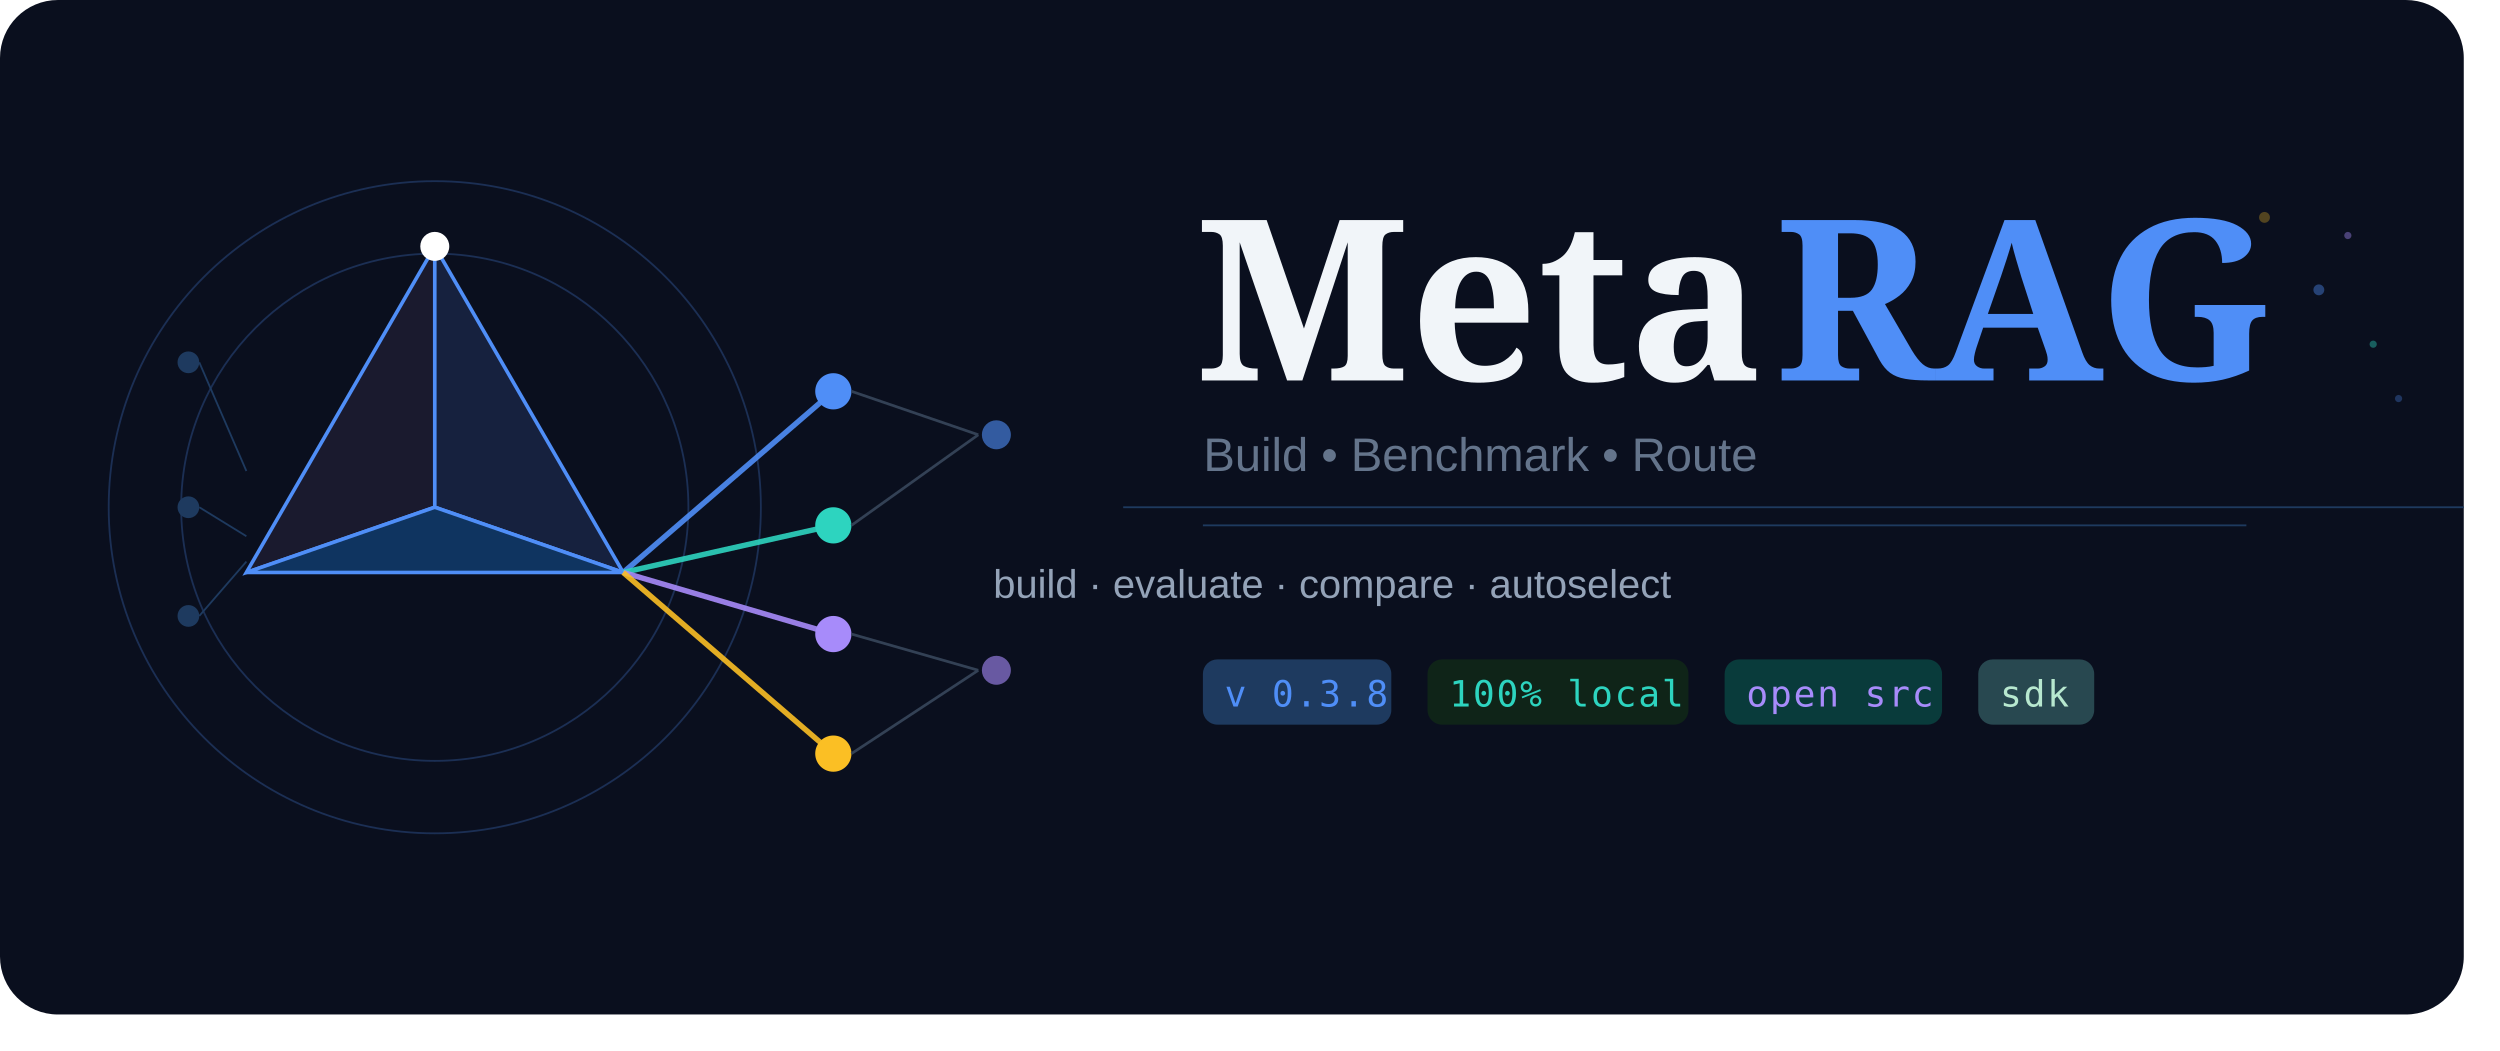
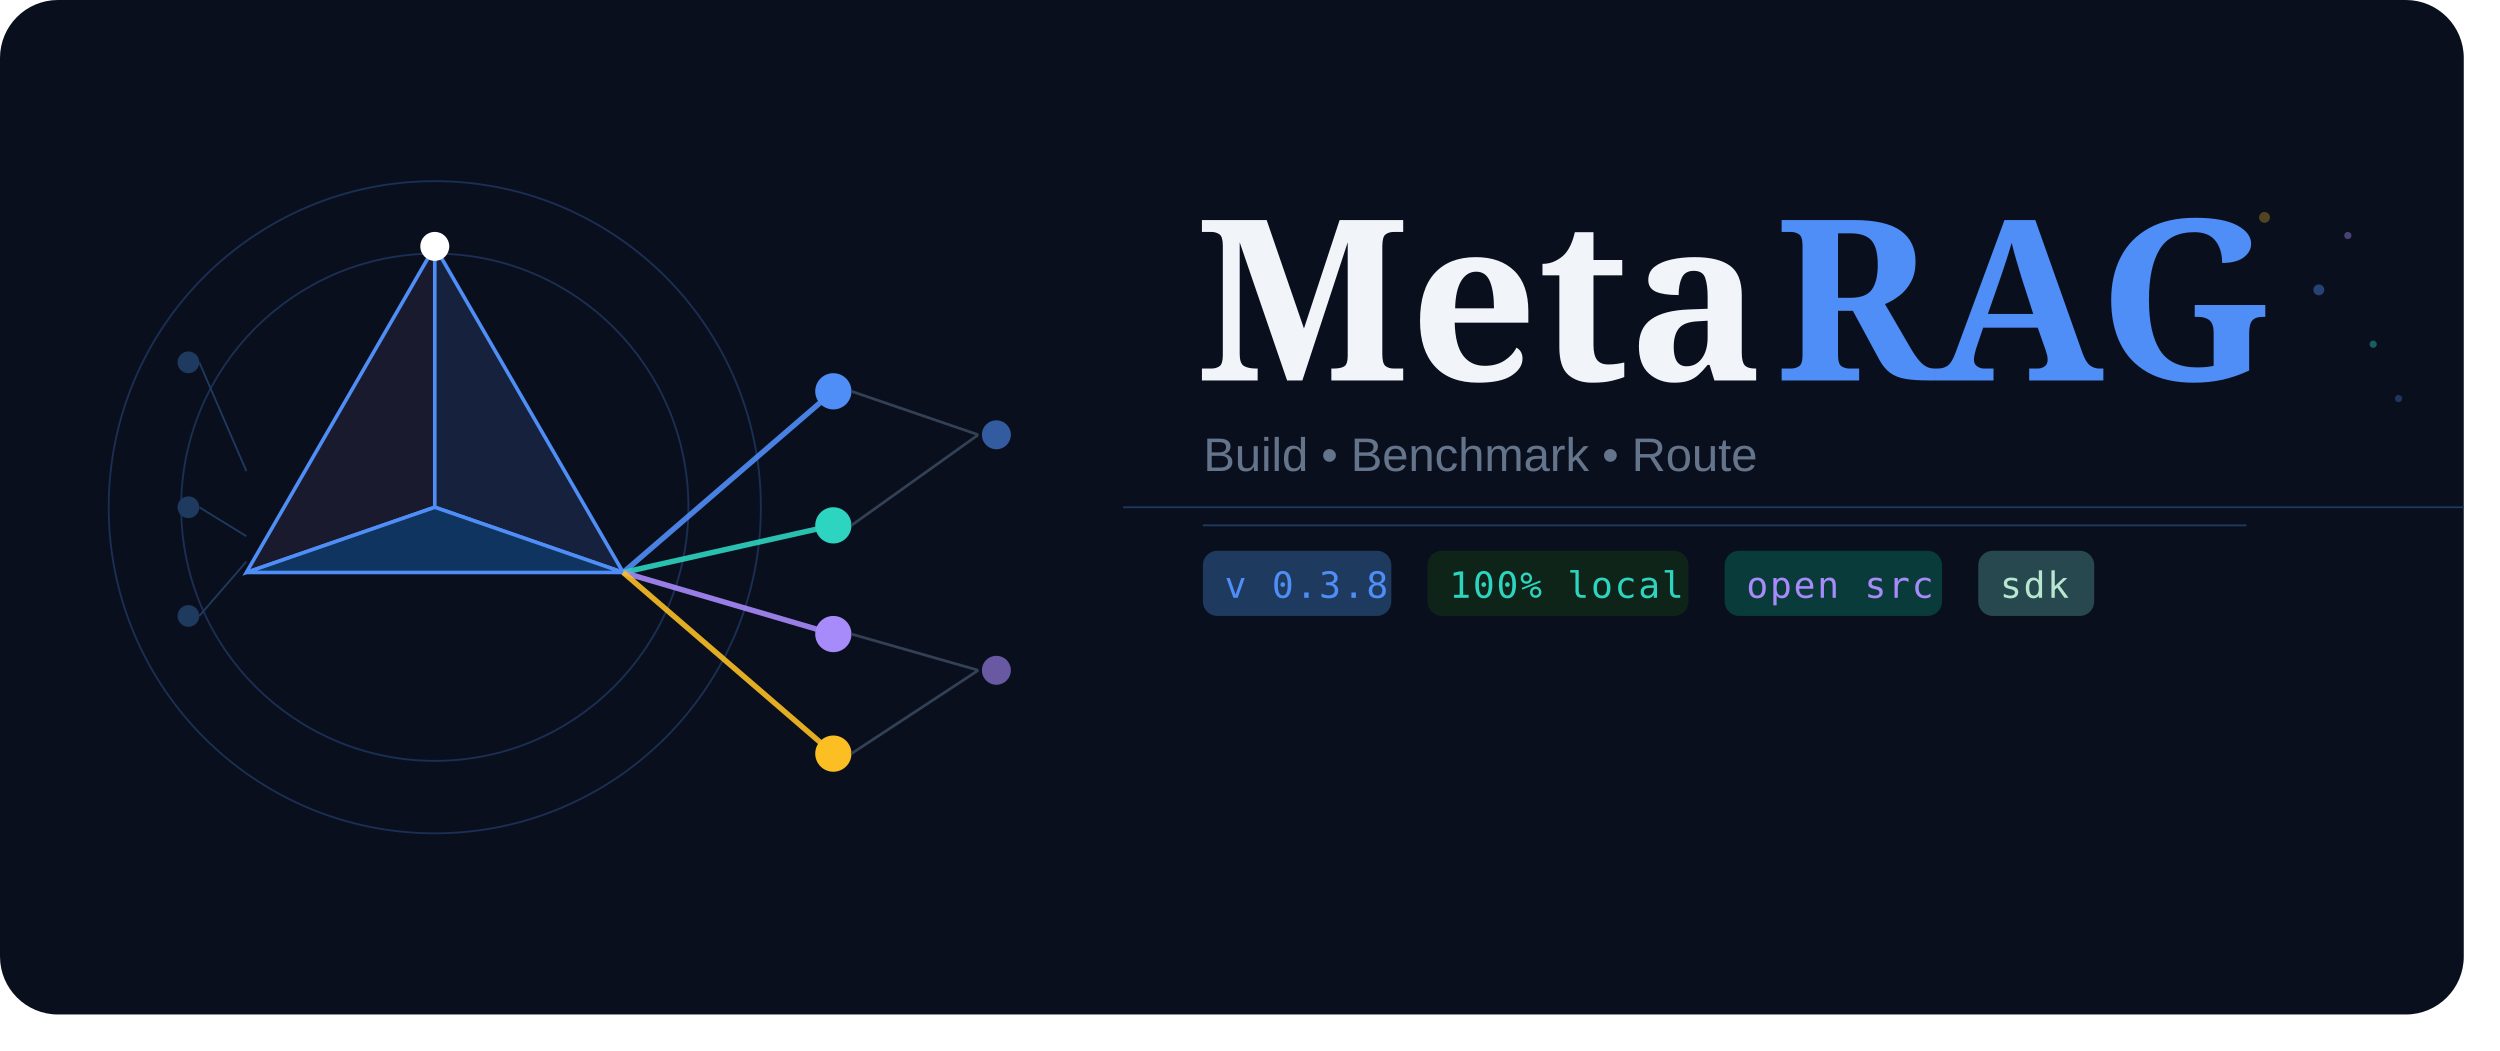
<svg xmlns="http://www.w3.org/2000/svg" width="100%" viewBox="0 0 690 290" role="img" style="">
  <defs>
    <marker id="arrow" viewBox="0 0 10 10" refX="8" refY="5" markerWidth="6" markerHeight="6" orient="auto-start-reverse">
      <path d="M2 1L8 5L2 9" fill="none" stroke="context-stroke" stroke-width="1.5" stroke-linecap="round" stroke-linejoin="round" />
    </marker>
  </defs>
  <rect width="680" height="280" fill="#0a0f1e" rx="16" style="fill:rgb(10, 15, 30);stroke:none;color:rgb(255, 255, 255);stroke-width:1px;stroke-linecap:butt;stroke-linejoin:miter;opacity:1;font-family:&quot;Anthropic Sans&quot;, -apple-system, BlinkMacSystemFont, &quot;Segoe UI&quot;, sans-serif;font-size:16px;font-weight:400;text-anchor:start;dominant-baseline:auto" />
  <circle cx="120" cy="140" r="90" style="fill:none;stroke:rgb(79, 142, 247);color:rgb(255, 255, 255);stroke-width:0.5px;stroke-linecap:butt;stroke-linejoin:miter;opacity:0.25;font-family:&quot;Anthropic Sans&quot;, -apple-system, BlinkMacSystemFont, &quot;Segoe UI&quot;, sans-serif;font-size:16px;font-weight:400;text-anchor:start;dominant-baseline:auto" />
  <circle cx="120" cy="140" r="70" style="fill:none;stroke:rgb(79, 142, 247);color:rgb(255, 255, 255);stroke-width:0.5px;stroke-linecap:butt;stroke-linejoin:miter;opacity:0.25;font-family:&quot;Anthropic Sans&quot;, -apple-system, BlinkMacSystemFont, &quot;Segoe UI&quot;, sans-serif;font-size:16px;font-weight:400;text-anchor:start;dominant-baseline:auto" />
  <polygon points="120,68 68,158 120,140" style="fill:rgb(26, 26, 46);stroke:rgb(79, 142, 247);color:rgb(255, 255, 255);stroke-width:1px;stroke-linecap:butt;stroke-linejoin:miter;opacity:1;font-family:&quot;Anthropic Sans&quot;, -apple-system, BlinkMacSystemFont, &quot;Segoe UI&quot;, sans-serif;font-size:16px;font-weight:400;text-anchor:start;dominant-baseline:auto" />
  <polygon points="120,68 172,158 120,140" style="fill:rgb(22, 33, 62);stroke:rgb(79, 142, 247);color:rgb(255, 255, 255);stroke-width:1px;stroke-linecap:butt;stroke-linejoin:miter;opacity:1;font-family:&quot;Anthropic Sans&quot;, -apple-system, BlinkMacSystemFont, &quot;Segoe UI&quot;, sans-serif;font-size:16px;font-weight:400;text-anchor:start;dominant-baseline:auto" />
  <polygon points="68,158 172,158 120,140" style="fill:rgb(15, 52, 96);stroke:rgb(79, 142, 247);color:rgb(255, 255, 255);stroke-width:1px;stroke-linecap:butt;stroke-linejoin:miter;opacity:1;font-family:&quot;Anthropic Sans&quot;, -apple-system, BlinkMacSystemFont, &quot;Segoe UI&quot;, sans-serif;font-size:16px;font-weight:400;text-anchor:start;dominant-baseline:auto" />
  <circle cx="120" cy="68" r="4" style="fill:rgb(255, 255, 255);stroke:none;color:rgb(255, 255, 255);stroke-width:1px;stroke-linecap:butt;stroke-linejoin:miter;opacity:1;font-family:&quot;Anthropic Sans&quot;, -apple-system, BlinkMacSystemFont, &quot;Segoe UI&quot;, sans-serif;font-size:16px;font-weight:400;text-anchor:start;dominant-baseline:auto" />
  <line x1="172" y1="158" x2="230" y2="108" style="fill:none;stroke:rgb(79, 142, 247);color:rgb(255, 255, 255);stroke-width:1.5px;stroke-linecap:butt;stroke-linejoin:miter;opacity:0.9;font-family:&quot;Anthropic Sans&quot;, -apple-system, BlinkMacSystemFont, &quot;Segoe UI&quot;, sans-serif;font-size:16px;font-weight:400;text-anchor:start;dominant-baseline:auto" />
  <line x1="172" y1="158" x2="230" y2="145" style="fill:none;stroke:rgb(45, 212, 191);color:rgb(255, 255, 255);stroke-width:1.5px;stroke-linecap:butt;stroke-linejoin:miter;opacity:0.9;font-family:&quot;Anthropic Sans&quot;, -apple-system, BlinkMacSystemFont, &quot;Segoe UI&quot;, sans-serif;font-size:16px;font-weight:400;text-anchor:start;dominant-baseline:auto" />
  <line x1="172" y1="158" x2="230" y2="175" style="fill:none;stroke:rgb(167, 139, 250);color:rgb(255, 255, 255);stroke-width:1.5px;stroke-linecap:butt;stroke-linejoin:miter;opacity:0.9;font-family:&quot;Anthropic Sans&quot;, -apple-system, BlinkMacSystemFont, &quot;Segoe UI&quot;, sans-serif;font-size:16px;font-weight:400;text-anchor:start;dominant-baseline:auto" />
  <line x1="172" y1="158" x2="230" y2="208" style="fill:none;stroke:rgb(251, 191, 36);color:rgb(255, 255, 255);stroke-width:1.5px;stroke-linecap:butt;stroke-linejoin:miter;opacity:0.9;font-family:&quot;Anthropic Sans&quot;, -apple-system, BlinkMacSystemFont, &quot;Segoe UI&quot;, sans-serif;font-size:16px;font-weight:400;text-anchor:start;dominant-baseline:auto" />
  <circle cx="230" cy="108" r="5" style="fill:rgb(79, 142, 247);stroke:none;color:rgb(255, 255, 255);stroke-width:1px;stroke-linecap:butt;stroke-linejoin:miter;opacity:1;font-family:&quot;Anthropic Sans&quot;, -apple-system, BlinkMacSystemFont, &quot;Segoe UI&quot;, sans-serif;font-size:16px;font-weight:400;text-anchor:start;dominant-baseline:auto" />
  <circle cx="230" cy="145" r="5" style="fill:rgb(45, 212, 191);stroke:none;color:rgb(255, 255, 255);stroke-width:1px;stroke-linecap:butt;stroke-linejoin:miter;opacity:1;font-family:&quot;Anthropic Sans&quot;, -apple-system, BlinkMacSystemFont, &quot;Segoe UI&quot;, sans-serif;font-size:16px;font-weight:400;text-anchor:start;dominant-baseline:auto" />
  <circle cx="230" cy="175" r="5" style="fill:rgb(167, 139, 250);stroke:none;color:rgb(255, 255, 255);stroke-width:1px;stroke-linecap:butt;stroke-linejoin:miter;opacity:1;font-family:&quot;Anthropic Sans&quot;, -apple-system, BlinkMacSystemFont, &quot;Segoe UI&quot;, sans-serif;font-size:16px;font-weight:400;text-anchor:start;dominant-baseline:auto" />
  <circle cx="230" cy="208" r="5" style="fill:rgb(251, 191, 36);stroke:none;color:rgb(255, 255, 255);stroke-width:1px;stroke-linecap:butt;stroke-linejoin:miter;opacity:1;font-family:&quot;Anthropic Sans&quot;, -apple-system, BlinkMacSystemFont, &quot;Segoe UI&quot;, sans-serif;font-size:16px;font-weight:400;text-anchor:start;dominant-baseline:auto" />
  <line x1="235" y1="108" x2="270" y2="120" style="fill:none;stroke:rgb(51, 65, 85);color:rgb(255, 255, 255);stroke-width:0.75px;stroke-linecap:butt;stroke-linejoin:miter;opacity:1;font-family:&quot;Anthropic Sans&quot;, -apple-system, BlinkMacSystemFont, &quot;Segoe UI&quot;, sans-serif;font-size:16px;font-weight:400;text-anchor:start;dominant-baseline:auto" />
  <line x1="235" y1="145" x2="270" y2="120" style="fill:none;stroke:rgb(51, 65, 85);color:rgb(255, 255, 255);stroke-width:0.75px;stroke-linecap:butt;stroke-linejoin:miter;opacity:1;font-family:&quot;Anthropic Sans&quot;, -apple-system, BlinkMacSystemFont, &quot;Segoe UI&quot;, sans-serif;font-size:16px;font-weight:400;text-anchor:start;dominant-baseline:auto" />
  <line x1="235" y1="175" x2="270" y2="185" style="fill:none;stroke:rgb(51, 65, 85);color:rgb(255, 255, 255);stroke-width:0.75px;stroke-linecap:butt;stroke-linejoin:miter;opacity:1;font-family:&quot;Anthropic Sans&quot;, -apple-system, BlinkMacSystemFont, &quot;Segoe UI&quot;, sans-serif;font-size:16px;font-weight:400;text-anchor:start;dominant-baseline:auto" />
  <line x1="235" y1="208" x2="270" y2="185" style="fill:none;stroke:rgb(51, 65, 85);color:rgb(255, 255, 255);stroke-width:0.75px;stroke-linecap:butt;stroke-linejoin:miter;opacity:1;font-family:&quot;Anthropic Sans&quot;, -apple-system, BlinkMacSystemFont, &quot;Segoe UI&quot;, sans-serif;font-size:16px;font-weight:400;text-anchor:start;dominant-baseline:auto" />
  <circle cx="275" cy="120" r="4" style="fill:#4f8ef7; opacity:0.6;;fill:rgb(79, 142, 247);stroke:none;color:rgb(255, 255, 255);stroke-width:1px;stroke-linecap:butt;stroke-linejoin:miter;opacity:0.6;font-family:&quot;Anthropic Sans&quot;, -apple-system, BlinkMacSystemFont, &quot;Segoe UI&quot;, sans-serif;font-size:16px;font-weight:400;text-anchor:start;dominant-baseline:auto" />
  <circle cx="275" cy="185" r="4" style="fill:#a78bfa; opacity:0.6;;fill:rgb(167, 139, 250);stroke:none;color:rgb(255, 255, 255);stroke-width:1px;stroke-linecap:butt;stroke-linejoin:miter;opacity:0.6;font-family:&quot;Anthropic Sans&quot;, -apple-system, BlinkMacSystemFont, &quot;Segoe UI&quot;, sans-serif;font-size:16px;font-weight:400;text-anchor:start;dominant-baseline:auto" />
  <line x1="55" y1="100" x2="68" y2="130" style="stroke:#1e3a5f; stroke-width:0.5; fill:none;;fill:none;stroke:rgb(30, 58, 95);color:rgb(255, 255, 255);stroke-width:0.5px;stroke-linecap:butt;stroke-linejoin:miter;opacity:1;font-family:&quot;Anthropic Sans&quot;, -apple-system, BlinkMacSystemFont, &quot;Segoe UI&quot;, sans-serif;font-size:16px;font-weight:400;text-anchor:start;dominant-baseline:auto" />
  <line x1="55" y1="170" x2="68" y2="155" style="stroke:#1e3a5f; stroke-width:0.5; fill:none;;fill:none;stroke:rgb(30, 58, 95);color:rgb(255, 255, 255);stroke-width:0.5px;stroke-linecap:butt;stroke-linejoin:miter;opacity:1;font-family:&quot;Anthropic Sans&quot;, -apple-system, BlinkMacSystemFont, &quot;Segoe UI&quot;, sans-serif;font-size:16px;font-weight:400;text-anchor:start;dominant-baseline:auto" />
  <line x1="55" y1="140" x2="68" y2="148" style="stroke:#1e3a5f; stroke-width:0.5; fill:none;;fill:none;stroke:rgb(30, 58, 95);color:rgb(255, 255, 255);stroke-width:0.5px;stroke-linecap:butt;stroke-linejoin:miter;opacity:1;font-family:&quot;Anthropic Sans&quot;, -apple-system, BlinkMacSystemFont, &quot;Segoe UI&quot;, sans-serif;font-size:16px;font-weight:400;text-anchor:start;dominant-baseline:auto" />
  <circle cx="52" cy="100" r="3" style="fill:#1e3a5f;;fill:rgb(30, 58, 95);stroke:none;color:rgb(255, 255, 255);stroke-width:1px;stroke-linecap:butt;stroke-linejoin:miter;opacity:1;font-family:&quot;Anthropic Sans&quot;, -apple-system, BlinkMacSystemFont, &quot;Segoe UI&quot;, sans-serif;font-size:16px;font-weight:400;text-anchor:start;dominant-baseline:auto" />
  <circle cx="52" cy="140" r="3" style="fill:#1e3a5f;;fill:rgb(30, 58, 95);stroke:none;color:rgb(255, 255, 255);stroke-width:1px;stroke-linecap:butt;stroke-linejoin:miter;opacity:1;font-family:&quot;Anthropic Sans&quot;, -apple-system, BlinkMacSystemFont, &quot;Segoe UI&quot;, sans-serif;font-size:16px;font-weight:400;text-anchor:start;dominant-baseline:auto" />
  <circle cx="52" cy="170" r="3" style="fill:#1e3a5f;;fill:rgb(30, 58, 95);stroke:none;color:rgb(255, 255, 255);stroke-width:1px;stroke-linecap:butt;stroke-linejoin:miter;opacity:1;font-family:&quot;Anthropic Sans&quot;, -apple-system, BlinkMacSystemFont, &quot;Segoe UI&quot;, sans-serif;font-size:16px;font-weight:400;text-anchor:start;dominant-baseline:auto" />
  <line x1="310" y1="140" x2="680" y2="140" style="fill:rgb(0, 0, 0);stroke:rgb(30, 58, 95);color:rgb(255, 255, 255);stroke-width:0.5px;stroke-linecap:butt;stroke-linejoin:miter;opacity:1;font-family:&quot;Anthropic Sans&quot;, -apple-system, BlinkMacSystemFont, &quot;Segoe UI&quot;, sans-serif;font-size:16px;font-weight:400;text-anchor:start;dominant-baseline:auto" />
  <text x="330" y="105" style="fill:rgb(241, 245, 249);stroke:none;color:rgb(255, 255, 255);stroke-width:1px;stroke-linecap:butt;stroke-linejoin:miter;opacity:1;font-family:Georgia, serif;font-size:62px;font-weight:700;text-anchor:start;dominant-baseline:auto">Meta</text>
  <text x="490" y="105" style="fill:rgb(79, 142, 247);stroke:none;color:rgb(255, 255, 255);stroke-width:1px;stroke-linecap:butt;stroke-linejoin:miter;opacity:1;font-family:Georgia, serif;font-size:62px;font-weight:700;text-anchor:start;dominant-baseline:auto">RAG</text>
  <text x="332.15" y="130" style="fill:rgb(100, 116, 139);stroke:none;color:rgb(255, 255, 255);stroke-width:1px;stroke-linecap:butt;stroke-linejoin:miter;opacity:1;font-family:Arial, sans-serif;font-size:13px;font-weight:400;text-anchor:start;dominant-baseline:auto">         Build • Benchmark • Route</text>
  <line x1="332" y1="145" x2="620" y2="145" style="stroke:#1e3a5f; stroke-width:0.5;;fill:rgb(0, 0, 0);stroke:rgb(30, 58, 95);color:rgb(255, 255, 255);stroke-width:0.5px;stroke-linecap:butt;stroke-linejoin:miter;opacity:1;font-family:&quot;Anthropic Sans&quot;, -apple-system, BlinkMacSystemFont, &quot;Segoe UI&quot;, sans-serif;font-size:16px;font-weight:400;text-anchor:start;dominant-baseline:auto" />
-   <text x="274.15" y="165" style="fill:rgb(148, 163, 184);stroke:none;color:rgb(255, 255, 255);stroke-width:1px;stroke-linecap:butt;stroke-linejoin:miter;opacity:1;font-family:Arial, sans-serif;font-size:11px;font-weight:400;text-anchor:start;dominant-baseline:auto">build  ·  evaluate  ·  compare  ·  autoselect</text>
-   <rect x="332" y="182" width="52" height="18" rx="4" style="fill:#1e3a5f;;fill:rgb(30, 58, 95);stroke:none;color:rgb(255, 255, 255);stroke-width:1px;stroke-linecap:butt;stroke-linejoin:miter;opacity:1;font-family:&quot;Anthropic Sans&quot;, -apple-system, BlinkMacSystemFont, &quot;Segoe UI&quot;, sans-serif;font-size:16px;font-weight:400;text-anchor:start;dominant-baseline:auto" />
-   <text x="338" y="195" style="fill:#4f8ef7; font-family:monospace; font-size:10px; letter-spacing:0.5px;;fill:rgb(79, 142, 247);stroke:none;color:rgb(255, 255, 255);stroke-width:1px;stroke-linecap:butt;stroke-linejoin:miter;opacity:1;font-family:monospace;font-size:10px;font-weight:400;text-anchor:start;dominant-baseline:auto">v 0.3.8</text>
-   <rect x="394" y="182" width="72" height="18" rx="4" style="fill:#0f2418;;fill:rgb(15, 36, 24);stroke:none;color:rgb(255, 255, 255);stroke-width:1px;stroke-linecap:butt;stroke-linejoin:miter;opacity:1;font-family:&quot;Anthropic Sans&quot;, -apple-system, BlinkMacSystemFont, &quot;Segoe UI&quot;, sans-serif;font-size:16px;font-weight:400;text-anchor:start;dominant-baseline:auto" />
-   <text x="400" y="195" style="fill:#2dd4bf; font-family:monospace; font-size:10px; letter-spacing:0.5px;;fill:rgb(45, 212, 191);stroke:none;color:rgb(255, 255, 255);stroke-width:1px;stroke-linecap:butt;stroke-linejoin:miter;opacity:1;font-family:monospace;font-size:10px;font-weight:400;text-anchor:start;dominant-baseline:auto">100% local</text>
-   <rect x="476" y="182" width="60" height="18" rx="4" style="fill:#1a1030;;fill:rgb(9, 59, 59);stroke:none;color:rgb(255, 255, 255);stroke-width:1px;stroke-linecap:butt;stroke-linejoin:miter;opacity:1;font-family:&quot;Anthropic Sans&quot;, -apple-system, BlinkMacSystemFont, &quot;Segoe UI&quot;, sans-serif;font-size:16px;font-weight:400;text-anchor:start;dominant-baseline:auto" />
-   <text x="482" y="195" style="fill:#a78bfa; font-family:monospace; font-size:10px; letter-spacing:0.5px;;fill:rgb(167, 139, 250);stroke:none;color:rgb(255, 255, 255);stroke-width:1px;stroke-linecap:butt;stroke-linejoin:miter;opacity:1;font-family:monospace;font-size:10px;font-weight:400;text-anchor:start;dominant-baseline:auto">open src</text>
-   <rect x="546" y="182" width="32" height="18" rx="4" style="fill:#1a1030;;fill:rgb(40, 72, 80);stroke:none;color:rgb(255, 255, 255);stroke-width:1px;stroke-linecap:butt;stroke-linejoin:miter;opacity:1;font-family:&quot;Anthropic Sans&quot;, -apple-system, BlinkMacSystemFont, &quot;Segoe UI&quot;, sans-serif;font-size:16px;font-weight:400;text-anchor:start;dominant-baseline:auto" />
-   <text x="552" y="195" style="fill:#a78bfa; font-family:monospace; font-size:10px; letter-spacing:0.5px;;fill:rgb(183, 232, 207);stroke:none;color:rgb(255, 255, 255);stroke-width:1px;stroke-linecap:butt;stroke-linejoin:miter;opacity:1;font-family:monospace;font-size:10px;font-weight:400;text-anchor:start;dominant-baseline:auto">sdk</text>
+   <rect x="332" y="152" width="52" height="18" rx="4" style="fill:#1e3a5f;;fill:rgb(30, 58, 95);stroke:none;color:rgb(255, 255, 255);stroke-width:1px;stroke-linecap:butt;stroke-linejoin:miter;opacity:1;font-family:&quot;Anthropic Sans&quot;, -apple-system, BlinkMacSystemFont, &quot;Segoe UI&quot;, sans-serif;font-size:16px;font-weight:400;text-anchor:start;dominant-baseline:auto" />
+   <text x="338" y="165" style="fill:#4f8ef7; font-family:monospace; font-size:10px; letter-spacing:0.5px;;fill:rgb(79, 142, 247);stroke:none;color:rgb(255, 255, 255);stroke-width:1px;stroke-linecap:butt;stroke-linejoin:miter;opacity:1;font-family:monospace;font-size:10px;font-weight:400;text-anchor:start;dominant-baseline:auto">v 0.3.8</text>
+   <rect x="394" y="152" width="72" height="18" rx="4" style="fill:#0f2418;;fill:rgb(15, 36, 24);stroke:none;color:rgb(255, 255, 255);stroke-width:1px;stroke-linecap:butt;stroke-linejoin:miter;opacity:1;font-family:&quot;Anthropic Sans&quot;, -apple-system, BlinkMacSystemFont, &quot;Segoe UI&quot;, sans-serif;font-size:16px;font-weight:400;text-anchor:start;dominant-baseline:auto" />
+   <text x="400" y="165" style="fill:#2dd4bf; font-family:monospace; font-size:10px; letter-spacing:0.5px;;fill:rgb(45, 212, 191);stroke:none;color:rgb(255, 255, 255);stroke-width:1px;stroke-linecap:butt;stroke-linejoin:miter;opacity:1;font-family:monospace;font-size:10px;font-weight:400;text-anchor:start;dominant-baseline:auto">100% local</text>
+   <rect x="476" y="152" width="60" height="18" rx="4" style="fill:#1a1030;;fill:rgb(9, 59, 59);stroke:none;color:rgb(255, 255, 255);stroke-width:1px;stroke-linecap:butt;stroke-linejoin:miter;opacity:1;font-family:&quot;Anthropic Sans&quot;, -apple-system, BlinkMacSystemFont, &quot;Segoe UI&quot;, sans-serif;font-size:16px;font-weight:400;text-anchor:start;dominant-baseline:auto" />
+   <text x="482" y="165" style="fill:#a78bfa; font-family:monospace; font-size:10px; letter-spacing:0.5px;;fill:rgb(167, 139, 250);stroke:none;color:rgb(255, 255, 255);stroke-width:1px;stroke-linecap:butt;stroke-linejoin:miter;opacity:1;font-family:monospace;font-size:10px;font-weight:400;text-anchor:start;dominant-baseline:auto">open src</text>
+   <rect x="546" y="152" width="32" height="18" rx="4" style="fill:#1a1030;;fill:rgb(40, 72, 80);stroke:none;color:rgb(255, 255, 255);stroke-width:1px;stroke-linecap:butt;stroke-linejoin:miter;opacity:1;font-family:&quot;Anthropic Sans&quot;, -apple-system, BlinkMacSystemFont, &quot;Segoe UI&quot;, sans-serif;font-size:16px;font-weight:400;text-anchor:start;dominant-baseline:auto" />
+   <text x="552" y="165" style="fill:#a78bfa; font-family:monospace; font-size:10px; letter-spacing:0.5px;;fill:rgb(183, 232, 207);stroke:none;color:rgb(255, 255, 255);stroke-width:1px;stroke-linecap:butt;stroke-linejoin:miter;opacity:1;font-family:monospace;font-size:10px;font-weight:400;text-anchor:start;dominant-baseline:auto">sdk</text>
  <circle cx="640" cy="80" r="1.5" style="fill:#4f8ef7; opacity:0.4;;fill:rgb(79, 142, 247);stroke:none;color:rgb(255, 255, 255);stroke-width:1px;stroke-linecap:butt;stroke-linejoin:miter;opacity:0.4;font-family:&quot;Anthropic Sans&quot;, -apple-system, BlinkMacSystemFont, &quot;Segoe UI&quot;, sans-serif;font-size:16px;font-weight:400;text-anchor:start;dominant-baseline:auto" />
  <circle cx="655" cy="95" r="1" style="fill:#2dd4bf; opacity:0.4;;fill:rgb(45, 212, 191);stroke:none;color:rgb(255, 255, 255);stroke-width:1px;stroke-linecap:butt;stroke-linejoin:miter;opacity:0.4;font-family:&quot;Anthropic Sans&quot;, -apple-system, BlinkMacSystemFont, &quot;Segoe UI&quot;, sans-serif;font-size:16px;font-weight:400;text-anchor:start;dominant-baseline:auto" />
  <circle cx="648" cy="65" r="1" style="fill:#a78bfa; opacity:0.4;;fill:rgb(167, 139, 250);stroke:none;color:rgb(255, 255, 255);stroke-width:1px;stroke-linecap:butt;stroke-linejoin:miter;opacity:0.4;font-family:&quot;Anthropic Sans&quot;, -apple-system, BlinkMacSystemFont, &quot;Segoe UI&quot;, sans-serif;font-size:16px;font-weight:400;text-anchor:start;dominant-baseline:auto" />
  <circle cx="625" cy="60" r="1.5" style="fill:#fbbf24; opacity:0.3;;fill:rgb(251, 191, 36);stroke:none;color:rgb(255, 255, 255);stroke-width:1px;stroke-linecap:butt;stroke-linejoin:miter;opacity:0.3;font-family:&quot;Anthropic Sans&quot;, -apple-system, BlinkMacSystemFont, &quot;Segoe UI&quot;, sans-serif;font-size:16px;font-weight:400;text-anchor:start;dominant-baseline:auto" />
  <circle cx="662" cy="110" r="1" style="fill:#4f8ef7; opacity:0.3;;fill:rgb(79, 142, 247);stroke:none;color:rgb(255, 255, 255);stroke-width:1px;stroke-linecap:butt;stroke-linejoin:miter;opacity:0.3;font-family:&quot;Anthropic Sans&quot;, -apple-system, BlinkMacSystemFont, &quot;Segoe UI&quot;, sans-serif;font-size:16px;font-weight:400;text-anchor:start;dominant-baseline:auto" />
</svg>
